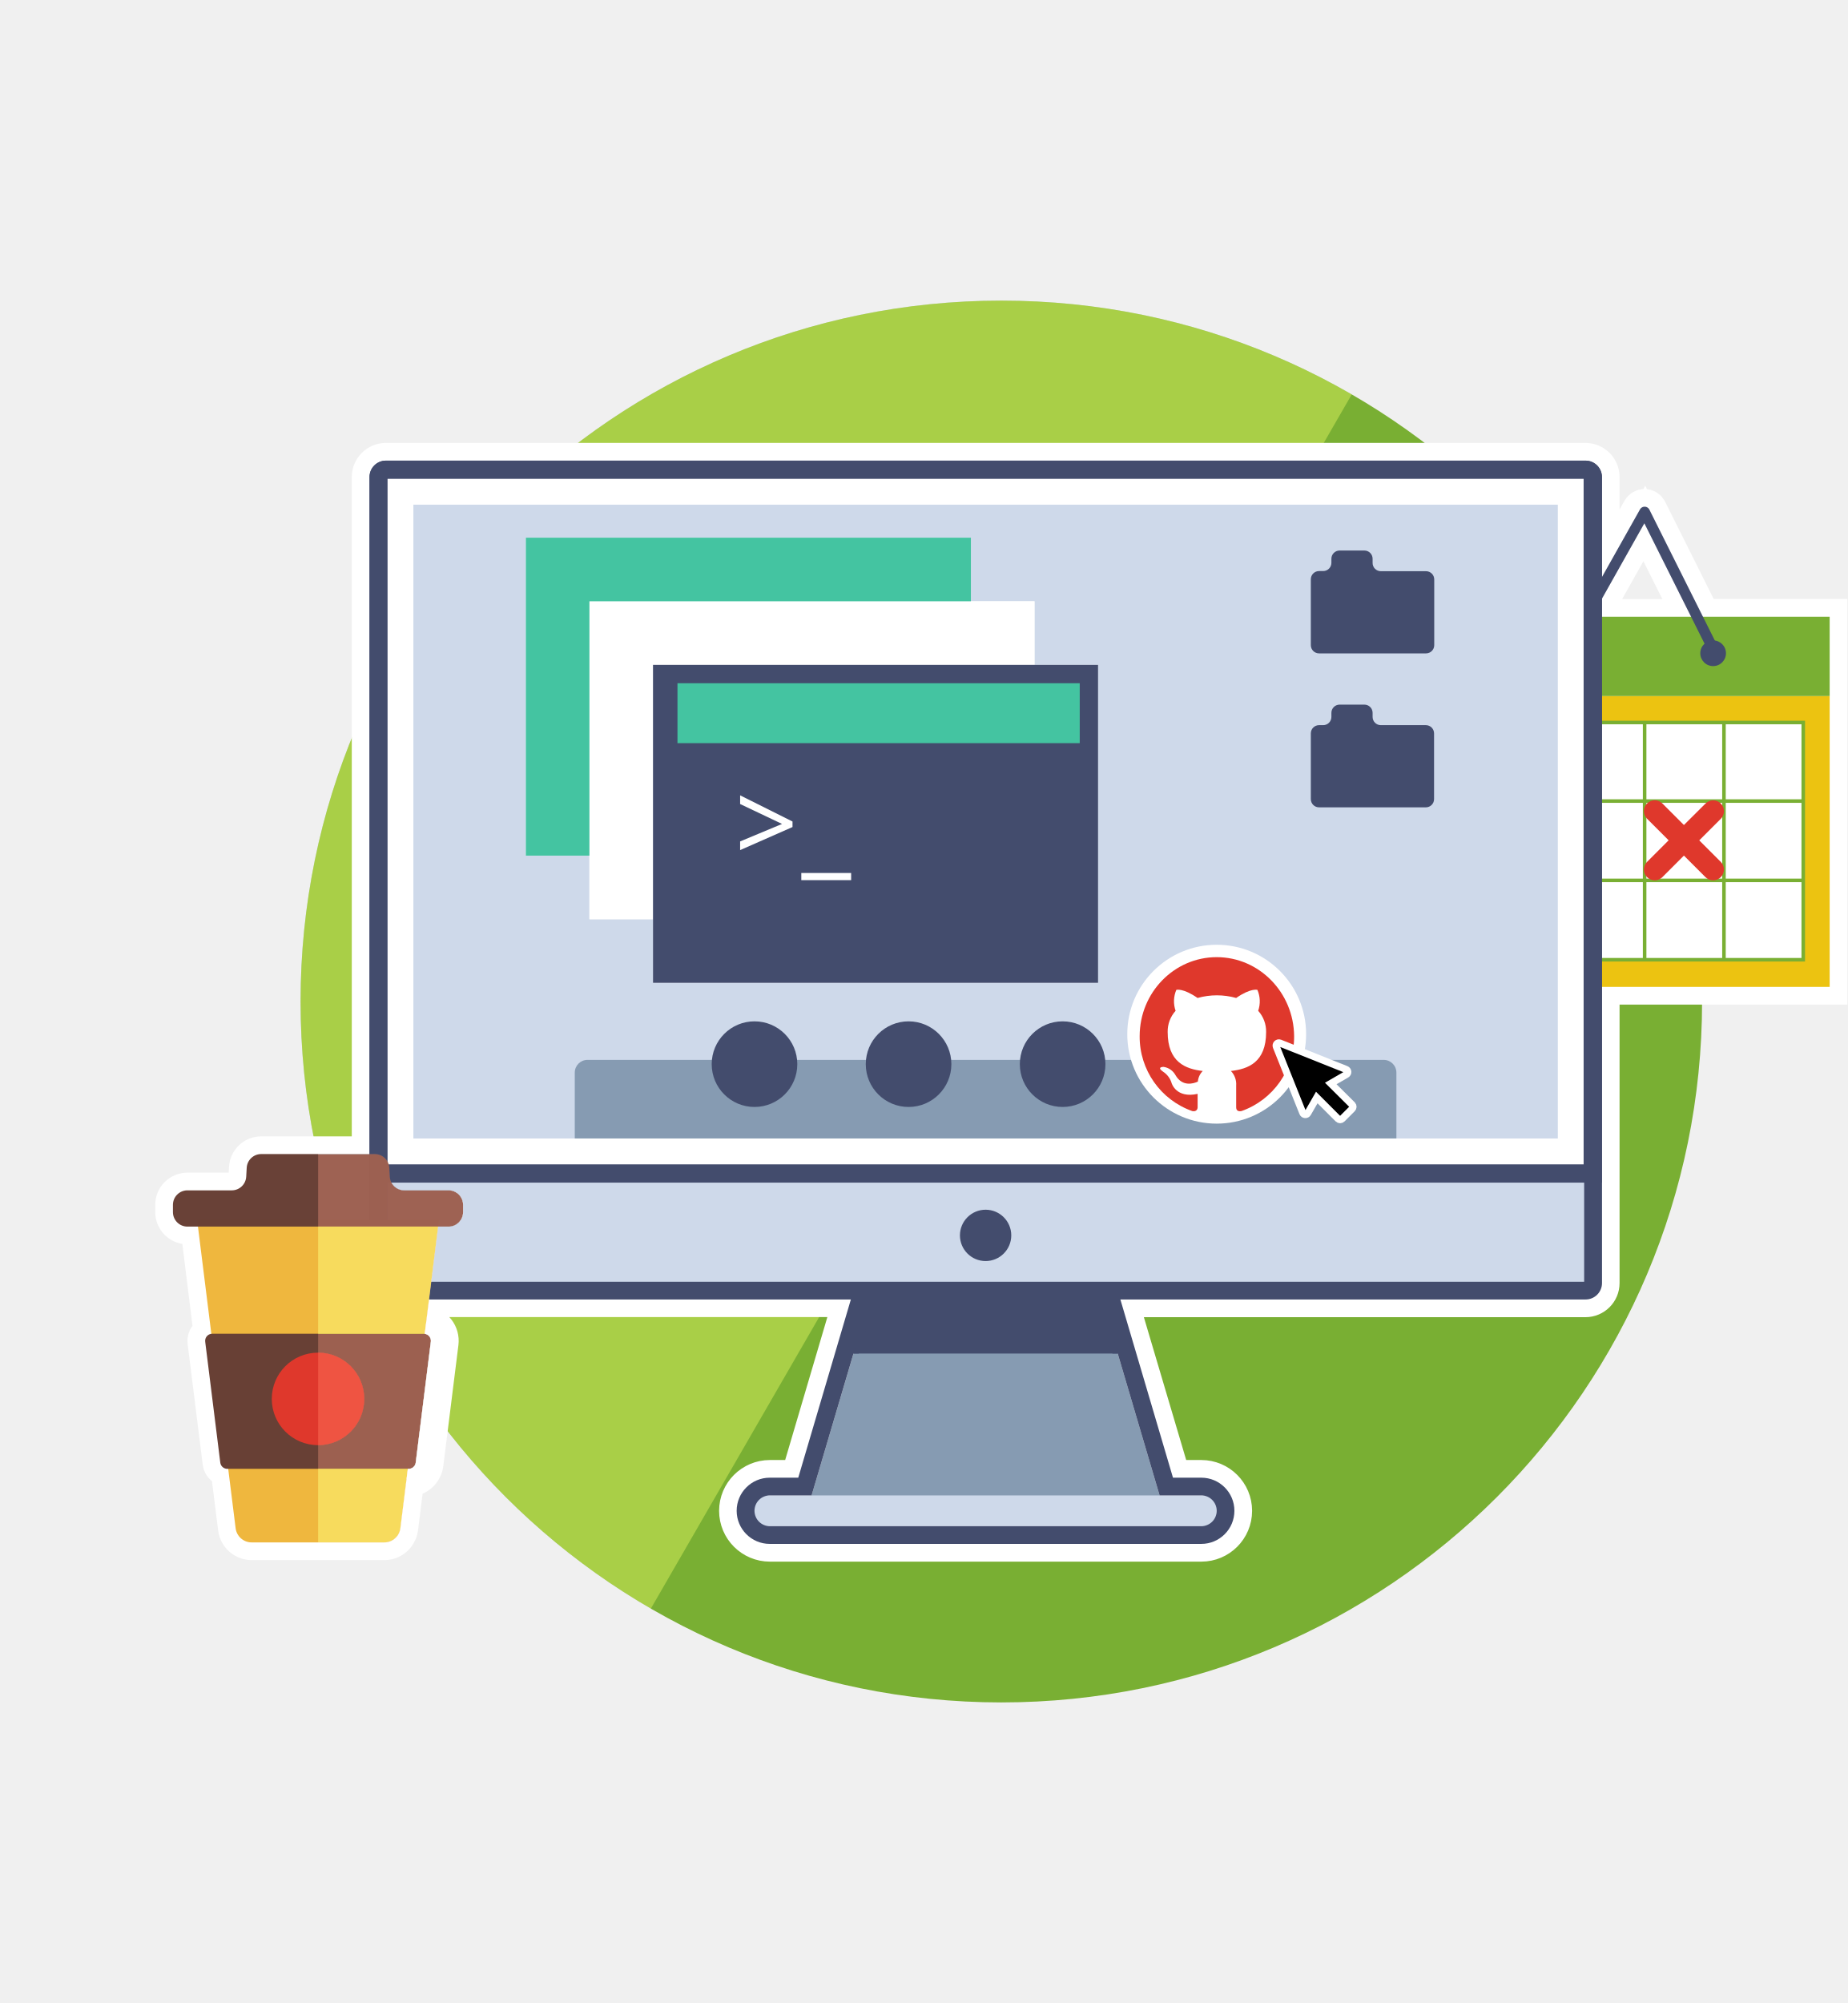
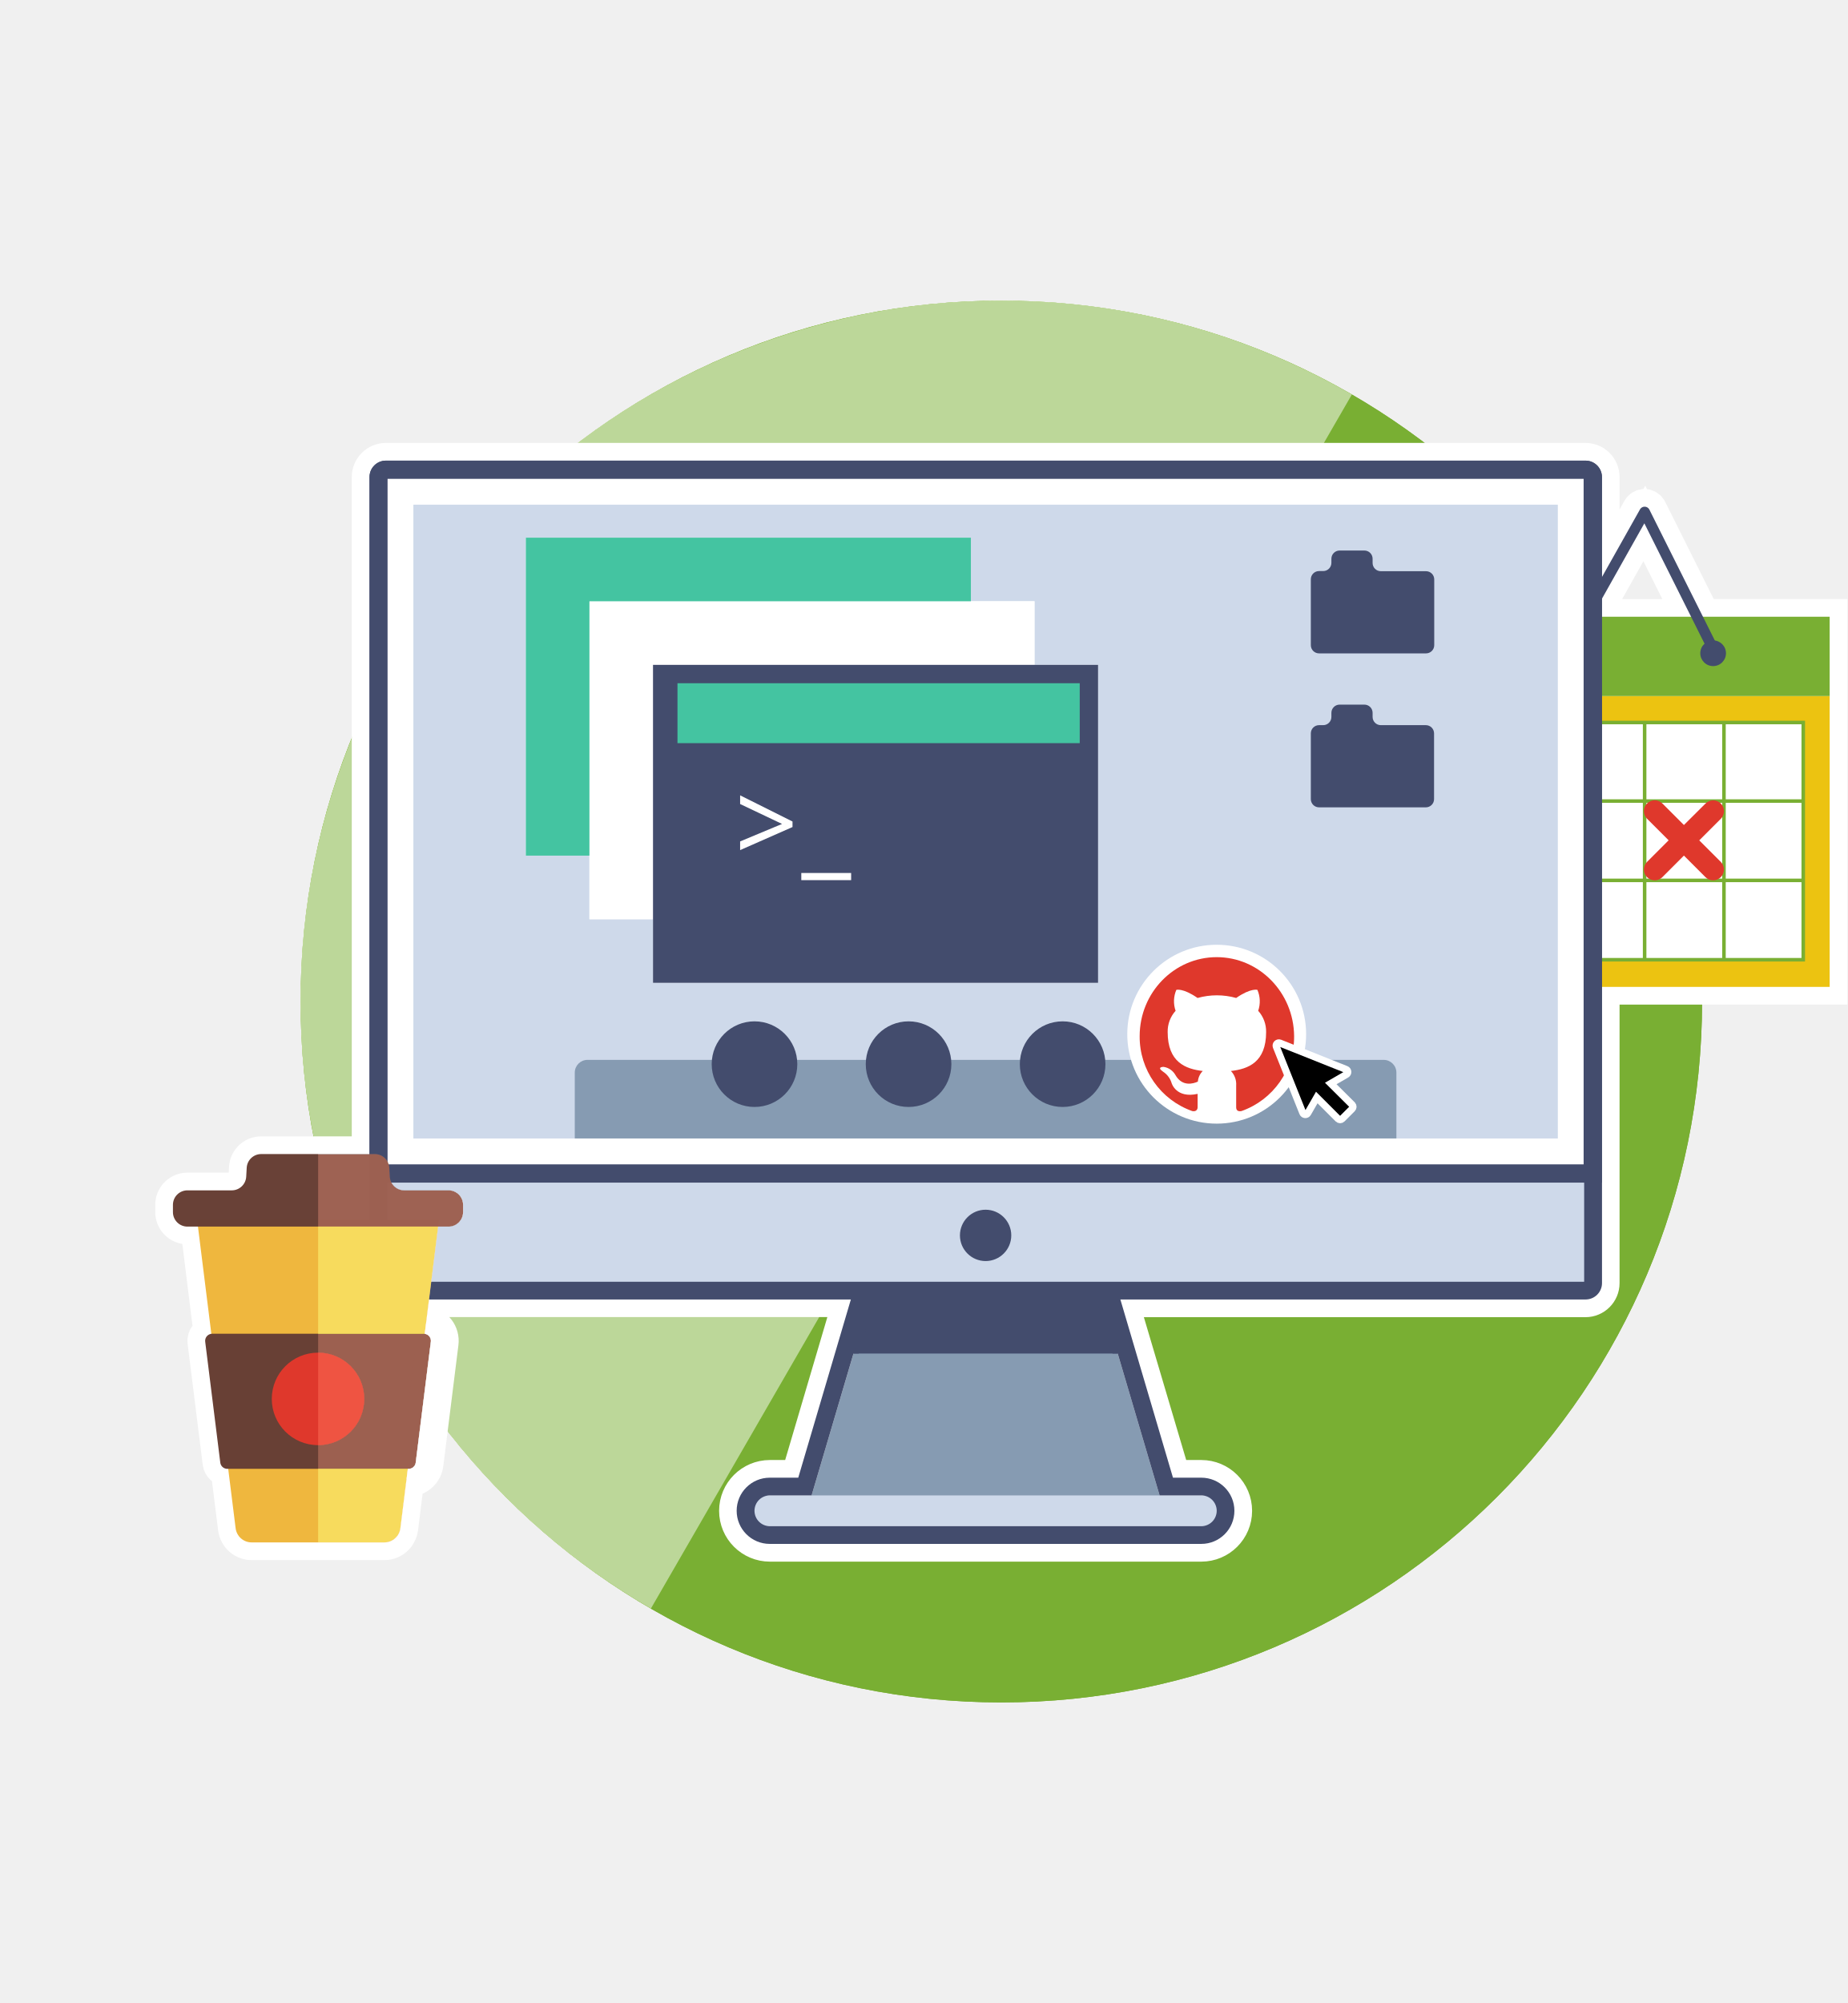
<svg xmlns="http://www.w3.org/2000/svg" viewBox="0 0 521.85 565.69">
  <defs>
-     <style>.a,.c,.l,.o{fill:none;}.b{fill:#ced9ea;}.c{clip-path:url(#a);}.d{isolation:isolate;}.e{fill:#79af33;}.f{opacity:0.4;}.ab,.f{mix-blend-mode:overlay;}.g{clip-path:url(#b);}.ab,.h,.i,.k,.t,.w{fill:#fff;}.i,.t,.v{stroke:#fff;}.i,.k,.l,.r,.t,.v{stroke-miterlimit:10;}.i{stroke-width:10px;}.j{fill:#ecc311;}.k,.l{stroke:#79af33;}.m,.u{fill:#df382c;}.n,.r{fill:#434c6d;}.o,.r{stroke:#434c6d;}.o,.z{stroke-linecap:round;stroke-linejoin:round;}.o{stroke-width:3px;}.p{fill:#869bb2;}.q{clip-path:url(#c);}.r{stroke-width:2.81px;}.s{clip-path:url(#d);}.t{stroke-width:7px;}.u{fill-rule:evenodd;}.v{stroke-width:2px;}.w{font-size:31.43px;font-family:Windows-Command-Prompt, Windows Command Prompt;letter-spacing:0.03em;}.x{fill:#44c4a1;}.y{fill:#efb73e;}.aa,.z{fill:#684035;}.z{stroke:#684035;stroke-width:4px;}.aa{opacity:0.99;}.ab{opacity:0.5;}</style>
+     <style>.a,.c,.m,.p{fill:none;}.b{fill:#ced9ea;}.c{clip-path:url(#a);}.d{isolation:isolate;}.e{fill:#79af33;}.f{opacity:0.4;}.ac,.f{mix-blend-mode:overlay;}.g{clip-path:url(#b);}.ac,.h,.i,.j,.l,.u,.x{fill:#fff;}.ac,.i{opacity:0.5;}.j,.u,.w{stroke:#fff;}.j,.l,.m,.s,.u,.w{stroke-miterlimit:10;}.j{stroke-width:10px;}.k{fill:#ecc311;}.l,.m{stroke:#79af33;}.n,.v{fill:#df382c;}.o,.s{fill:#434c6d;}.p,.s{stroke:#434c6d;}.aa,.p{stroke-linecap:round;stroke-linejoin:round;}.p{stroke-width:3px;}.q{fill:#869bb2;}.r{clip-path:url(#c);}.s{stroke-width:2.81px;}.t{clip-path:url(#d);}.u{stroke-width:7px;}.v{fill-rule:evenodd;}.w{stroke-width:2px;}.x{font-size:31.43px;font-family:Windows-Command-Prompt, Windows Command Prompt;letter-spacing:0.03em;}.y{fill:#44c4a1;}.z{fill:#efb73e;}.aa,.ab{fill:#684035;}.aa{stroke:#684035;stroke-width:4px;}.ab{opacity:0.99;}</style>
    <clipPath id="a">
      <path class="b" d="M440.05,142.53v179H116.77v-179H440.05" />
    </clipPath>
    <clipPath id="b">
      <circle class="a" cx="282.85" cy="282.85" r="197.95" />
    </clipPath>
    <clipPath id="c">
      <rect class="a" x="236.25" y="342.92" width="84.33" height="39.35" />
    </clipPath>
    <clipPath id="d">
      <path class="c" d="M440.05,142.53v179H116.77v-179H440.05" />
    </clipPath>
  </defs>
  <g class="d">
    <circle class="e" cx="282.85" cy="282.85" r="197.95" />
    <g class="f">
      <g class="g">
        <polygon class="h" points="446.15 0 119.54 565.69 0 119.54 446.15 0" />
      </g>
    </g>
-     <path class="i" d="M481,174.18l-15.12-30.25a1.49,1.49,0,0,0-1.31-.83,1.52,1.52,0,0,0-1.34.77L452.49,163V134.72a4.64,4.64,0,0,0-4.63-4.63H109a4.64,4.64,0,0,0-4.63,4.63V325.93H73.78a4.1,4.1,0,0,0-4.09,3.87l-.14,2.5a4.09,4.09,0,0,1-4.09,3.88H52.94a4.09,4.09,0,0,0-4.09,4.09v2.05a4.09,4.09,0,0,0,4.09,4.1h3L59.7,376.7a2,2,0,0,0-1.25.65,2,2,0,0,0-.49,1.57l4.27,34.16a2,2,0,0,0,2,1.75h.25l2.1,16.78a4.56,4.56,0,0,0,4.52,4h37.5a4.56,4.56,0,0,0,3.3-1.44,4.88,4.88,0,0,0,.56-.73,5.39,5.39,0,0,0,.34-.68c.06-.15.12-.3.17-.47a5,5,0,0,0,.15-.67l1.74-13.95h.6a4.83,4.83,0,0,0,4.8-4.23l4.27-34.16a4.8,4.8,0,0,0-4.2-5.37l.87-6.94H240.4l-14.87,50.37h-8.05a9.35,9.35,0,0,0,0,18.7H339.34a9.35,9.35,0,1,0,0-18.7h-8L316.42,367H447.86a4.63,4.63,0,0,0,4.63-4.63V278.72h64.36V174.18ZM245.61,367h0l-16.35,55.37ZM216.4,422.47a4.37,4.37,0,0,0-2.52,1.78A4.37,4.37,0,0,1,216.4,422.47Zm126.54,1.78a4.37,4.37,0,0,0-2.52-1.78A4.37,4.37,0,0,1,342.94,424.25Zm-15.38-1.92L311.21,367h0ZM452.49,174.18v-5l12-21.35,13.18,26.38Z" />
-     <rect class="j" x="412.3" y="196.58" width="104.54" height="82.14" />
+     <circle class="e" cx="282.85" cy="282.85" r="197.95" />
+     <path class="i" d="M231.61,91.64C126,119.94,63.34,228.48,91.64,334.08a197.36,197.36,0,0,0,92.23,120.2l198-342.86A197.32,197.32,0,0,0,231.61,91.64Z" />
+     <path class="j" d="M481,174.18l-15.12-30.25a1.49,1.49,0,0,0-1.31-.83,1.52,1.52,0,0,0-1.34.77L452.49,163V134.72a4.64,4.64,0,0,0-4.63-4.63H109a4.64,4.64,0,0,0-4.63,4.63V325.93H73.78a4.1,4.1,0,0,0-4.09,3.87l-.14,2.5a4.09,4.09,0,0,1-4.09,3.88H52.94a4.09,4.09,0,0,0-4.09,4.09v2.05a4.09,4.09,0,0,0,4.09,4.1h3L59.7,376.7a2,2,0,0,0-1.25.65,2,2,0,0,0-.49,1.57l4.27,34.16a2,2,0,0,0,2,1.75h.25l2.1,16.78a4.56,4.56,0,0,0,4.52,4h37.5a4.56,4.56,0,0,0,3.3-1.44,4.88,4.88,0,0,0,.56-.73,5.39,5.39,0,0,0,.34-.68c.06-.15.12-.3.17-.47a5,5,0,0,0,.15-.67l1.74-13.95h.6a4.83,4.83,0,0,0,4.8-4.23l4.27-34.16a4.8,4.8,0,0,0-4.2-5.37l.87-6.94H240.4l-14.87,50.37h-8.05a9.35,9.35,0,0,0,0,18.7H339.34a9.35,9.35,0,1,0,0-18.7h-8L316.42,367H447.86a4.63,4.63,0,0,0,4.63-4.63V278.72h64.36V174.18ZM245.61,367h0l-16.35,55.37ZM216.4,422.47a4.37,4.37,0,0,0-2.52,1.78A4.37,4.37,0,0,1,216.4,422.47Zm126.54,1.78a4.37,4.37,0,0,0-2.52-1.78A4.37,4.37,0,0,1,342.94,424.25Zm-15.38-1.92L311.21,367h0ZM452.49,174.18v-5l12-21.35,13.18,26.38Z" />
+     <rect class="k" x="412.3" y="196.58" width="104.54" height="82.14" />
    <rect class="e" x="412.3" y="174.18" width="104.54" height="22.4" />
-     <rect class="k" x="419.98" y="204.05" width="89.4" height="67" />
-     <line class="l" x1="442.17" y1="203.84" x2="442.17" y2="271.25" />
-     <line class="l" x1="464.57" y1="203.84" x2="464.57" y2="271.25" />
-     <line class="l" x1="486.98" y1="203.84" x2="486.98" y2="271.25" />
-     <line class="l" x1="419.77" y1="226.24" x2="509.38" y2="226.24" />
-     <line class="l" x1="419.77" y1="248.64" x2="509.38" y2="248.64" />
-     <path class="m" d="M480,237.34l6.09-6.09a3.05,3.05,0,0,0-4.32-4.32L475.67,233l-6.09-6.09a3.05,3.05,0,1,0-4.32,4.32l6.09,6.09-6.09,6.09a3.05,3.05,0,0,0,4.32,4.32l6.09-6.09,6.09,6.09a3.05,3.05,0,0,0,4.32-4.32Z" />
-     <circle class="n" cx="483.92" cy="184.49" r="3.63" />
-     <circle class="n" cx="442.81" cy="184.49" r="3.63" />
-     <polyline class="o" points="442.81 183.28 464.57 144.6 483.92 183.28" />
-     <polygon class="p" points="329.01 427.24 227.81 427.24 249.4 354.16 307.43 354.16 329.01 427.24" />
-     <g class="q">
-       <polygon class="r" points="329.01 427.24 227.81 427.24 249.4 354.16 307.43 354.16 329.01 427.24" />
+     <rect class="l" x="419.98" y="204.05" width="89.4" height="67" />
+     <line class="m" x1="442.17" y1="203.84" x2="442.17" y2="271.25" />
+     <line class="m" x1="464.57" y1="203.84" x2="464.57" y2="271.25" />
+     <line class="m" x1="486.98" y1="203.84" x2="486.98" y2="271.25" />
+     <line class="m" x1="419.77" y1="226.24" x2="509.38" y2="226.24" />
+     <line class="m" x1="419.77" y1="248.64" x2="509.38" y2="248.64" />
+     <path class="n" d="M480,237.34l6.09-6.09a3.05,3.05,0,0,0-4.32-4.32L475.67,233l-6.09-6.09a3.05,3.05,0,1,0-4.32,4.32l6.09,6.09-6.09,6.09a3.05,3.05,0,0,0,4.32,4.32l6.09-6.09,6.09,6.09a3.05,3.05,0,0,0,4.32-4.32Z" />
+     <circle class="o" cx="483.92" cy="184.49" r="3.63" />
+     <circle class="o" cx="442.81" cy="184.49" r="3.63" />
+     <polyline class="p" points="442.81 183.28 464.57 144.6 483.92 183.28" />
+     <polygon class="q" points="329.01 427.24 227.81 427.24 249.4 354.16 307.43 354.16 329.01 427.24" />
+     <g class="r">
+       <polygon class="s" points="329.01 427.24 227.81 427.24 249.4 354.16 307.43 354.16 329.01 427.24" />
    </g>
    <rect class="b" x="213.13" y="422.33" width="130.56" height="8.7" rx="1.8" ry="1.8" />
-     <path class="n" d="M307.43,354.16l20.13,68.17h11.78a4.35,4.35,0,0,1,0,8.7H217.48a4.35,4.35,0,0,1,0-8.7h11.78l20.13-68.17h58m3.73-5h-65.5l-1.06,3.58-19.07,64.59h-8.05a9.35,9.35,0,0,0,0,18.7H339.34a9.35,9.35,0,1,0,0-18.7h-8l-19.07-64.59-1.06-3.58Z" />
+     <path class="o" d="M307.43,354.16l20.13,68.17h11.78a4.35,4.35,0,0,1,0,8.7H217.48a4.35,4.35,0,0,1,0-8.7h11.78l20.13-68.17h58m3.73-5h-65.5l-1.06,3.58-19.07,64.59h-8.05a9.35,9.35,0,0,0,0,18.7H339.34a9.35,9.35,0,1,0,0-18.7h-8l-19.07-64.59-1.06-3.58Z" />
    <rect class="b" x="106.84" y="132.59" width="343.15" height="231.87" rx="2.13" ry="2.13" />
-     <path class="n" d="M447.49,135.09V362H109.34V135.09H447.49m.37-5H109a4.63,4.63,0,0,0-4.62,4.63V362.33A4.62,4.62,0,0,0,109,367h338.9a4.63,4.63,0,0,0,4.63-4.63V134.72a4.64,4.64,0,0,0-4.63-4.63Z" />
+     <path class="o" d="M447.49,135.09V362H109.34V135.09H447.49m.37-5H109a4.63,4.63,0,0,0-4.62,4.63V362.33A4.62,4.62,0,0,0,109,367h338.9a4.63,4.63,0,0,0,4.63-4.63V134.72a4.64,4.64,0,0,0-4.63-4.63Z" />
    <path class="h" d="M106.91,331.41V134.72a2.05,2.05,0,0,1,2-2.05h338.9a2.05,2.05,0,0,1,2.05,2.05V331.41Z" />
-     <path class="n" d="M447.34,135.24v193.6H109.48V135.24H447.34m.52-5.15H109a4.64,4.64,0,0,0-4.62,4.63V334H452.49V134.72a4.65,4.65,0,0,0-4.63-4.63Z" />
-     <circle class="n" cx="278.41" cy="348.9" r="7.25" />
+     <path class="o" d="M447.34,135.24v193.6H109.48V135.24H447.34m.52-5.15H109a4.64,4.64,0,0,0-4.62,4.63V334H452.49V134.72a4.65,4.65,0,0,0-4.63-4.63Z" />
+     <circle class="o" cx="278.41" cy="348.9" r="7.25" />
    <path class="b" d="M440.05,142.53v179H116.77v-179H440.05" />
-     <g class="s">
-       <rect class="p" x="162.36" y="299.33" width="232.09" height="29.01" rx="3.6" ry="3.6" />
-       <circle class="n" cx="343.69" cy="300.54" r="12.09" />
-       <circle class="n" cx="300.17" cy="300.54" r="12.09" />
-       <circle class="n" cx="256.65" cy="300.54" r="12.09" />
-       <circle class="n" cx="213.13" cy="300.54" r="12.09" />
-       <circle class="t" cx="343.69" cy="292.08" r="21.76" />
-       <path class="u" d="M343.69,270.32c-12,0-21.76,10-21.76,22.31a22.26,22.26,0,0,0,14.88,21.17c1.09.21,1.49-.48,1.49-1.07s0-1.94,0-3.8c-6.06,1.35-7.33-3-7.33-3a5.83,5.83,0,0,0-2.42-3.26c-2-1.39.15-1.36.15-1.36a4.59,4.59,0,0,1,3.33,2.3c1.94,3.41,5.1,2.43,6.34,1.86a4.79,4.79,0,0,1,1.38-3c-4.84-.56-9.91-2.47-9.91-11a8.71,8.71,0,0,1,2.24-6,8.15,8.15,0,0,1,.21-5.91s1.83-.59,6,2.29a20.18,20.18,0,0,1,10.9,0c4.15-2.88,6-2.29,6-2.29a8.17,8.17,0,0,1,.22,5.91,8.71,8.71,0,0,1,2.24,6c0,8.57-5.09,10.45-9.94,11a5.39,5.39,0,0,1,1.48,4.13c0,3,0,5.39,0,6.12s.4,1.29,1.5,1.07a22.28,22.28,0,0,0,14.87-21.17C365.45,280.31,355.7,270.32,343.69,270.32Z" />
-       <path class="v" d="M382,312.05,375.91,306l4.43-2.56a.79.79,0,0,0,.39-.74.77.77,0,0,0-.49-.67l-18.72-7.46a.78.78,0,0,0-1,1L368,314.28a.78.78,0,0,0,1.41.11l2.55-4.43L378,316a.77.77,0,0,0,1.1,0l2.87-2.87A.78.78,0,0,0,382,312.05Z" />
-       <path class="n" d="M378.41,199h7a2.32,2.32,0,0,1,2.32,2.32v1.16A2.32,2.32,0,0,0,390,204.8h12.77a2.32,2.32,0,0,1,2.32,2.32v18.57a2.32,2.32,0,0,1-2.32,2.32H372.6a2.32,2.32,0,0,1-2.32-2.32V207.12a2.32,2.32,0,0,1,2.32-2.32h1.16a2.32,2.32,0,0,0,2.33-2.32v-1.16A2.32,2.32,0,0,1,378.41,199Z" />
-       <path class="n" d="M378.41,155.48h7a2.32,2.32,0,0,1,2.32,2.32V159a2.32,2.32,0,0,0,2.32,2.32h12.77a2.32,2.32,0,0,1,2.32,2.32v18.57a2.32,2.32,0,0,1-2.32,2.32H372.6a2.32,2.32,0,0,1-2.32-2.32V163.6a2.32,2.32,0,0,1,2.32-2.32h1.16a2.32,2.32,0,0,0,2.33-2.32V157.8A2.32,2.32,0,0,1,378.41,155.48Z" />
+     <g class="t">
+       <rect class="q" x="162.36" y="299.33" width="232.09" height="29.01" rx="3.6" ry="3.6" />
+       <circle class="o" cx="343.69" cy="300.54" r="12.09" />
+       <circle class="o" cx="300.17" cy="300.54" r="12.09" />
+       <circle class="o" cx="256.65" cy="300.54" r="12.09" />
+       <circle class="o" cx="213.13" cy="300.54" r="12.09" />
+       <circle class="u" cx="343.69" cy="292.08" r="21.76" />
+       <path class="v" d="M343.69,270.32c-12,0-21.76,10-21.76,22.31a22.26,22.26,0,0,0,14.88,21.17c1.09.21,1.49-.48,1.49-1.07s0-1.94,0-3.8c-6.06,1.35-7.33-3-7.33-3a5.83,5.83,0,0,0-2.42-3.26c-2-1.39.15-1.36.15-1.36a4.59,4.59,0,0,1,3.33,2.3c1.94,3.41,5.1,2.43,6.34,1.86a4.79,4.79,0,0,1,1.38-3c-4.84-.56-9.91-2.47-9.91-11a8.71,8.71,0,0,1,2.24-6,8.15,8.15,0,0,1,.21-5.91s1.83-.59,6,2.29a20.18,20.18,0,0,1,10.9,0c4.15-2.88,6-2.29,6-2.29a8.17,8.17,0,0,1,.22,5.91,8.71,8.71,0,0,1,2.24,6c0,8.57-5.09,10.45-9.94,11a5.39,5.39,0,0,1,1.48,4.13c0,3,0,5.39,0,6.12s.4,1.29,1.5,1.07a22.28,22.28,0,0,0,14.87-21.17C365.45,280.31,355.7,270.32,343.69,270.32Z" />
+       <path class="w" d="M382,312.05,375.91,306l4.43-2.56a.79.79,0,0,0,.39-.74.77.77,0,0,0-.49-.67l-18.72-7.46a.78.78,0,0,0-1,1L368,314.28a.78.78,0,0,0,1.41.11l2.55-4.43L378,316a.77.77,0,0,0,1.1,0l2.87-2.87A.78.78,0,0,0,382,312.05Z" />
+       <path class="o" d="M378.41,199h7a2.32,2.32,0,0,1,2.32,2.32v1.16A2.32,2.32,0,0,0,390,204.8h12.77a2.32,2.32,0,0,1,2.32,2.32v18.57a2.32,2.32,0,0,1-2.32,2.32H372.6a2.32,2.32,0,0,1-2.32-2.32V207.12a2.32,2.32,0,0,1,2.32-2.32h1.16a2.32,2.32,0,0,0,2.33-2.32v-1.16A2.32,2.32,0,0,1,378.41,199Z" />
+       <path class="o" d="M378.41,155.48h7a2.32,2.32,0,0,1,2.32,2.32V159a2.32,2.32,0,0,0,2.32,2.32h12.77a2.32,2.32,0,0,1,2.32,2.32v18.57a2.32,2.32,0,0,1-2.32,2.32H372.6a2.32,2.32,0,0,1-2.32-2.32V163.6a2.32,2.32,0,0,1,2.32-2.32h1.16a2.32,2.32,0,0,0,2.33-2.32V157.8A2.32,2.32,0,0,1,378.41,155.48Z" />
      <rect class="h" x="148.54" y="151.85" width="125.72" height="89.8" />
      <rect class="h" x="166.5" y="169.81" width="125.72" height="89.8" />
      <rect class="h" x="184.46" y="187.77" width="125.72" height="89.8" />
      <rect class="h" x="191.37" y="192.96" width="113.63" height="16.92" />
-       <text class="w" transform="translate(207.49 243.73)">&gt;_</text>
-       <rect class="x" x="148.54" y="151.85" width="125.72" height="89.8" />
+       <text class="x" transform="translate(207.49 243.73)">&gt;_</text>
+       <rect class="y" x="148.54" y="151.85" width="125.72" height="89.8" />
      <rect class="h" x="166.5" y="169.81" width="125.72" height="89.8" />
-       <rect class="n" x="184.46" y="187.77" width="125.72" height="89.8" />
-       <rect class="x" x="191.37" y="192.96" width="113.63" height="16.92" />
-       <text class="w" transform="translate(207.49 243.73)">&gt;_</text>
+       <rect class="o" x="184.46" y="187.77" width="125.72" height="89.8" />
+       <rect class="y" x="191.37" y="192.96" width="113.63" height="16.92" />
+       <text class="x" transform="translate(207.49 243.73)">&gt;_</text>
    </g>
-     <path class="y" d="M55.68,344.52H124L113.1,431.61a4.56,4.56,0,0,1-4.52,4H71.08a4.56,4.56,0,0,1-4.52-4Z" />
-     <polygon class="z" points="115.44 412.83 119.71 378.68 59.95 378.68 64.21 412.83 115.44 412.83" />
-     <circle class="m" cx="89.83" cy="395.08" r="13.06" />
-     <path class="aa" d="M52.94,346.42h73.77a4.09,4.09,0,0,0,4.1-4.1v-2.05a4.09,4.09,0,0,0-4.1-4.09H114.2a4.09,4.09,0,0,1-4.09-3.88l-.14-2.5a4.1,4.1,0,0,0-4.1-3.87H73.78a4.1,4.1,0,0,0-4.09,3.87l-.14,2.5a4.09,4.09,0,0,1-4.09,3.88H52.94a4.09,4.09,0,0,0-4.09,4.09v2.05A4.09,4.09,0,0,0,52.94,346.42Z" />
-     <path class="ab" d="M126.71,336.18H114.2a4.09,4.09,0,0,1-4.09-3.88l-.14-2.5a4.1,4.1,0,0,0-4.1-3.87h-16V435.6h18.75a4.56,4.56,0,0,0,4.52-4l1.74-13.95h.6a4.83,4.83,0,0,0,4.8-4.23l4.27-34.16a4.8,4.8,0,0,0-4.2-5.37l3.43-27.48h3a4.09,4.09,0,0,0,4.1-4.1v-2.05A4.09,4.09,0,0,0,126.71,336.18Z" />
+     <path class="z" d="M55.68,344.52H124L113.1,431.61a4.56,4.56,0,0,1-4.52,4H71.08a4.56,4.56,0,0,1-4.52-4Z" />
+     <polygon class="aa" points="115.44 412.83 119.71 378.68 59.95 378.68 64.21 412.83 115.44 412.83" />
+     <circle class="n" cx="89.83" cy="395.08" r="13.06" />
+     <path class="ab" d="M52.94,346.42h73.77a4.09,4.09,0,0,0,4.1-4.1v-2.05a4.09,4.09,0,0,0-4.1-4.09H114.2a4.09,4.09,0,0,1-4.09-3.88l-.14-2.5a4.1,4.1,0,0,0-4.1-3.87H73.78a4.1,4.1,0,0,0-4.09,3.87l-.14,2.5a4.09,4.09,0,0,1-4.09,3.88H52.94a4.09,4.09,0,0,0-4.09,4.09v2.05A4.09,4.09,0,0,0,52.94,346.42Z" />
+     <path class="ac" d="M126.71,336.18H114.2a4.09,4.09,0,0,1-4.09-3.88l-.14-2.5a4.1,4.1,0,0,0-4.1-3.87h-16V435.6h18.75a4.56,4.56,0,0,0,4.52-4l1.74-13.95h.6a4.83,4.83,0,0,0,4.8-4.23l4.27-34.16a4.8,4.8,0,0,0-4.2-5.37l3.43-27.48h3a4.09,4.09,0,0,0,4.1-4.1v-2.05A4.09,4.09,0,0,0,126.71,336.18Z" />
  </g>
</svg>
